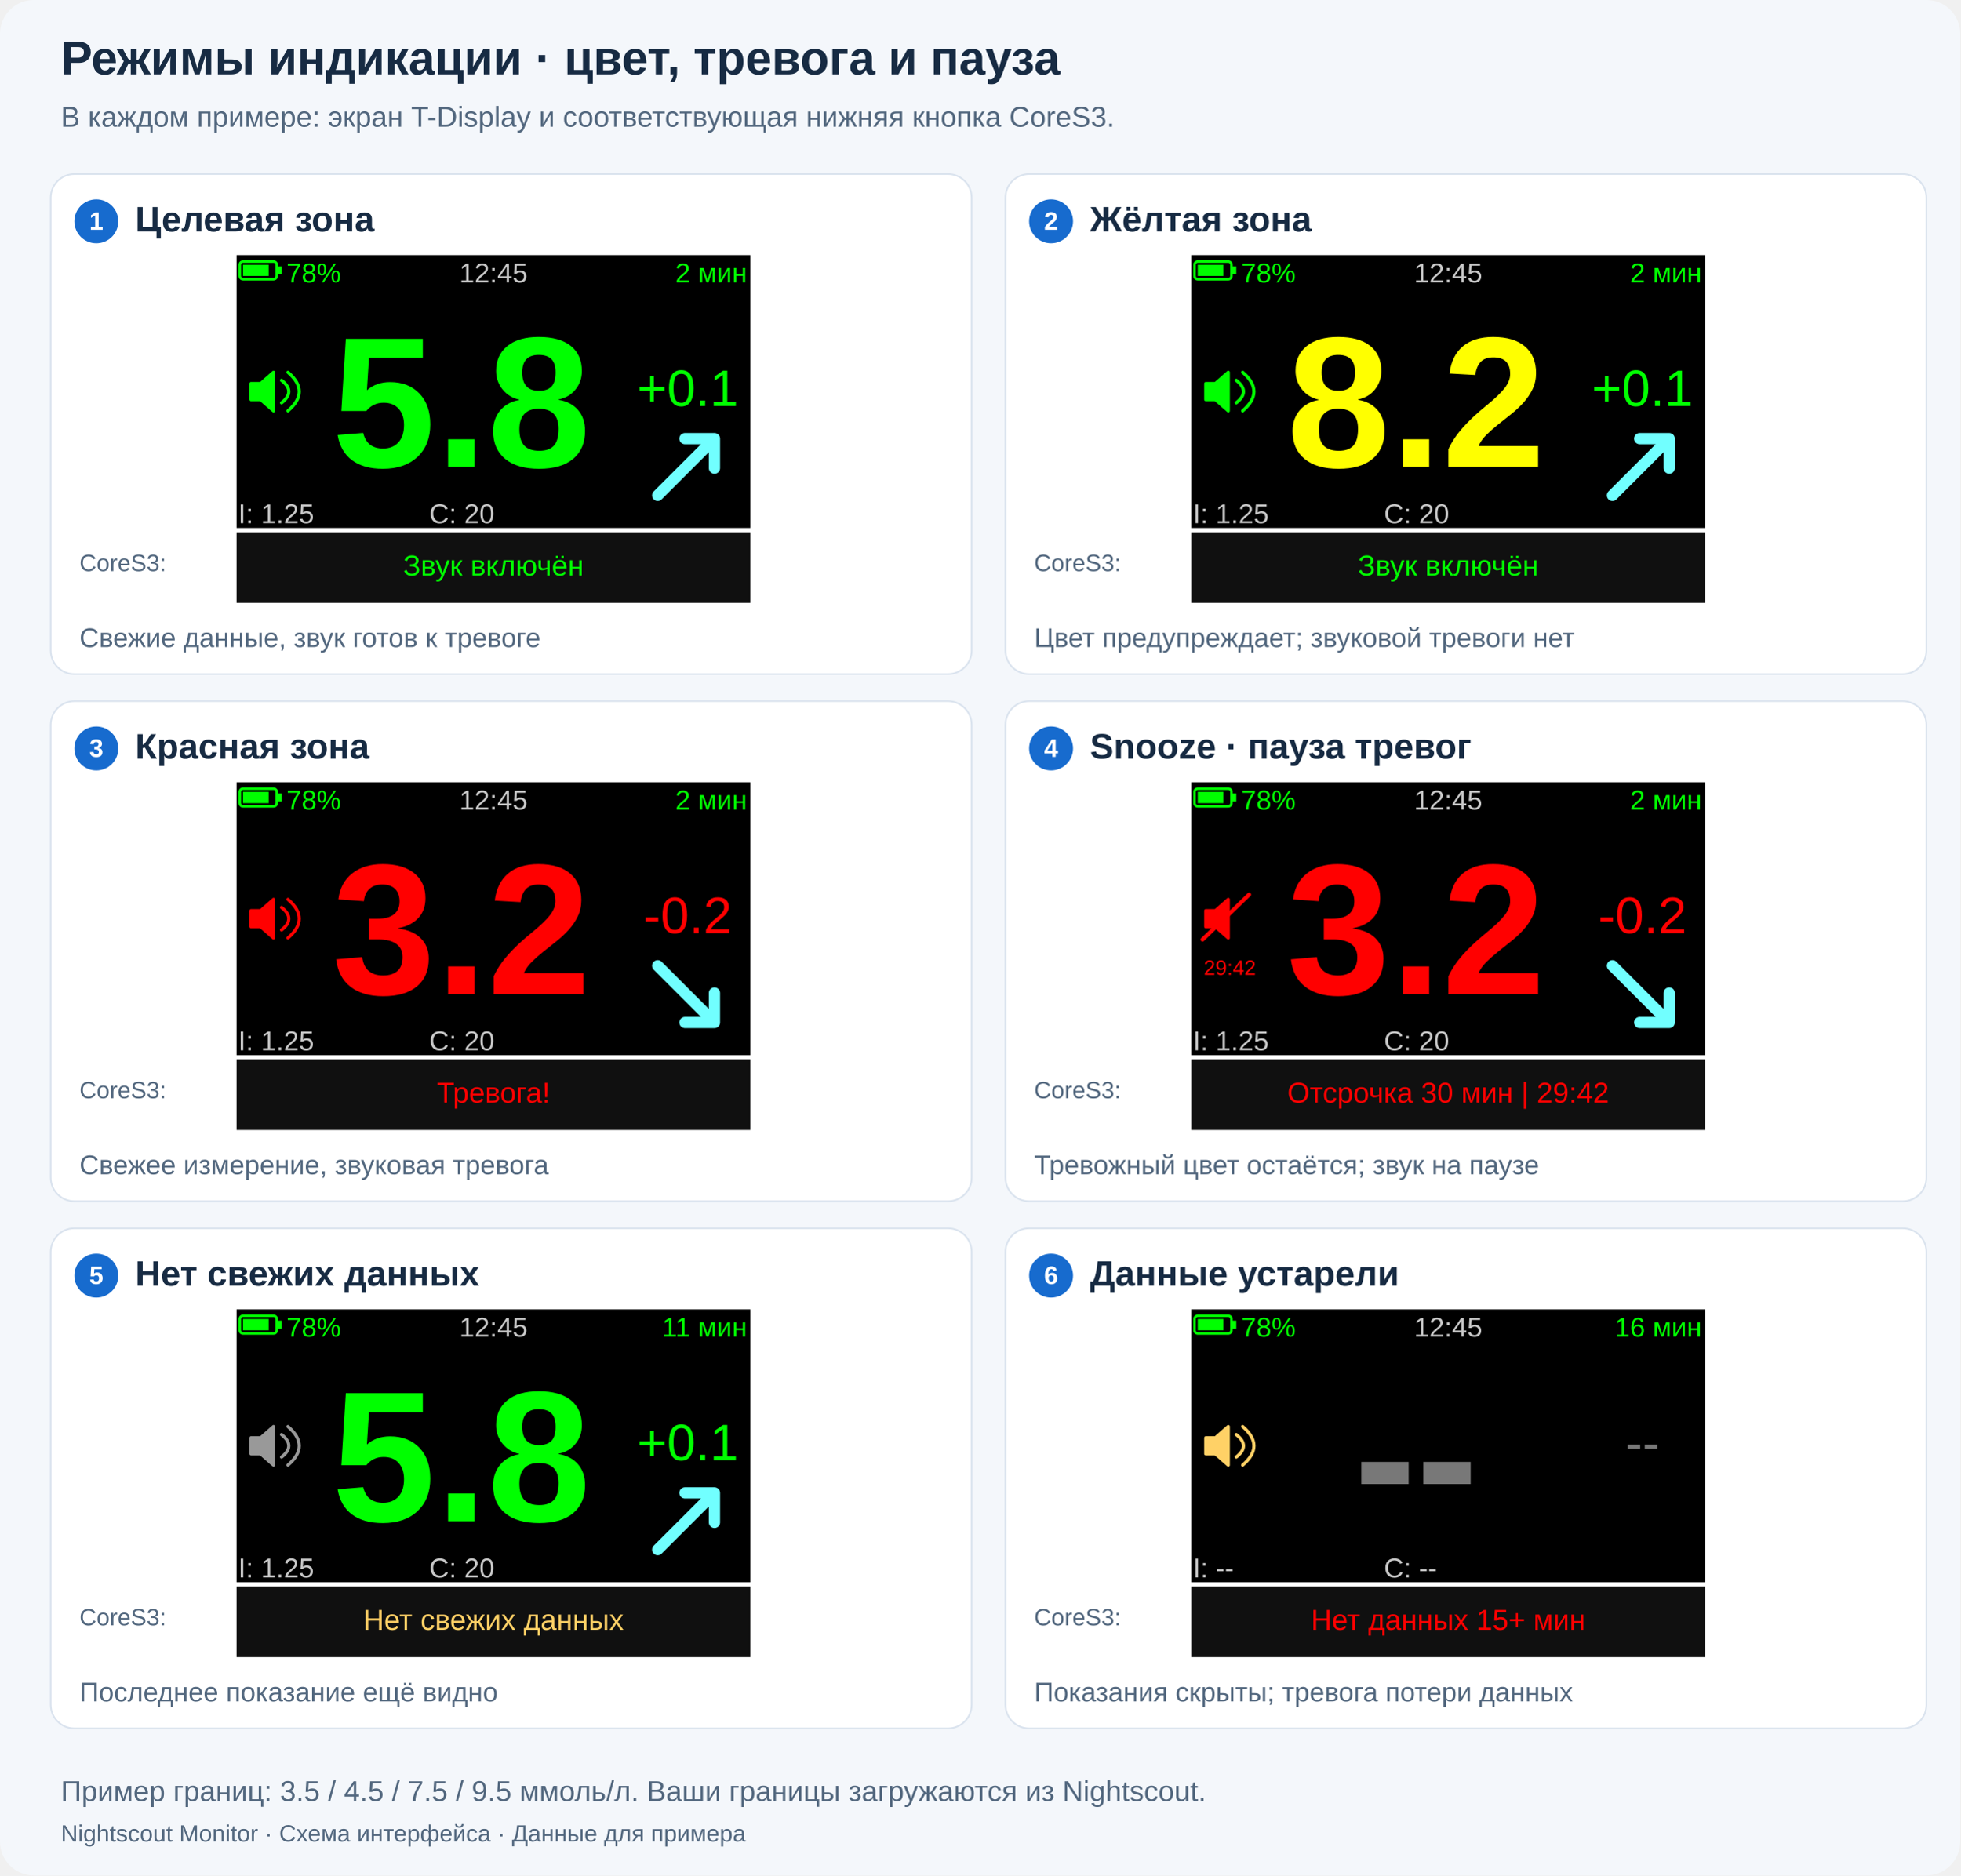
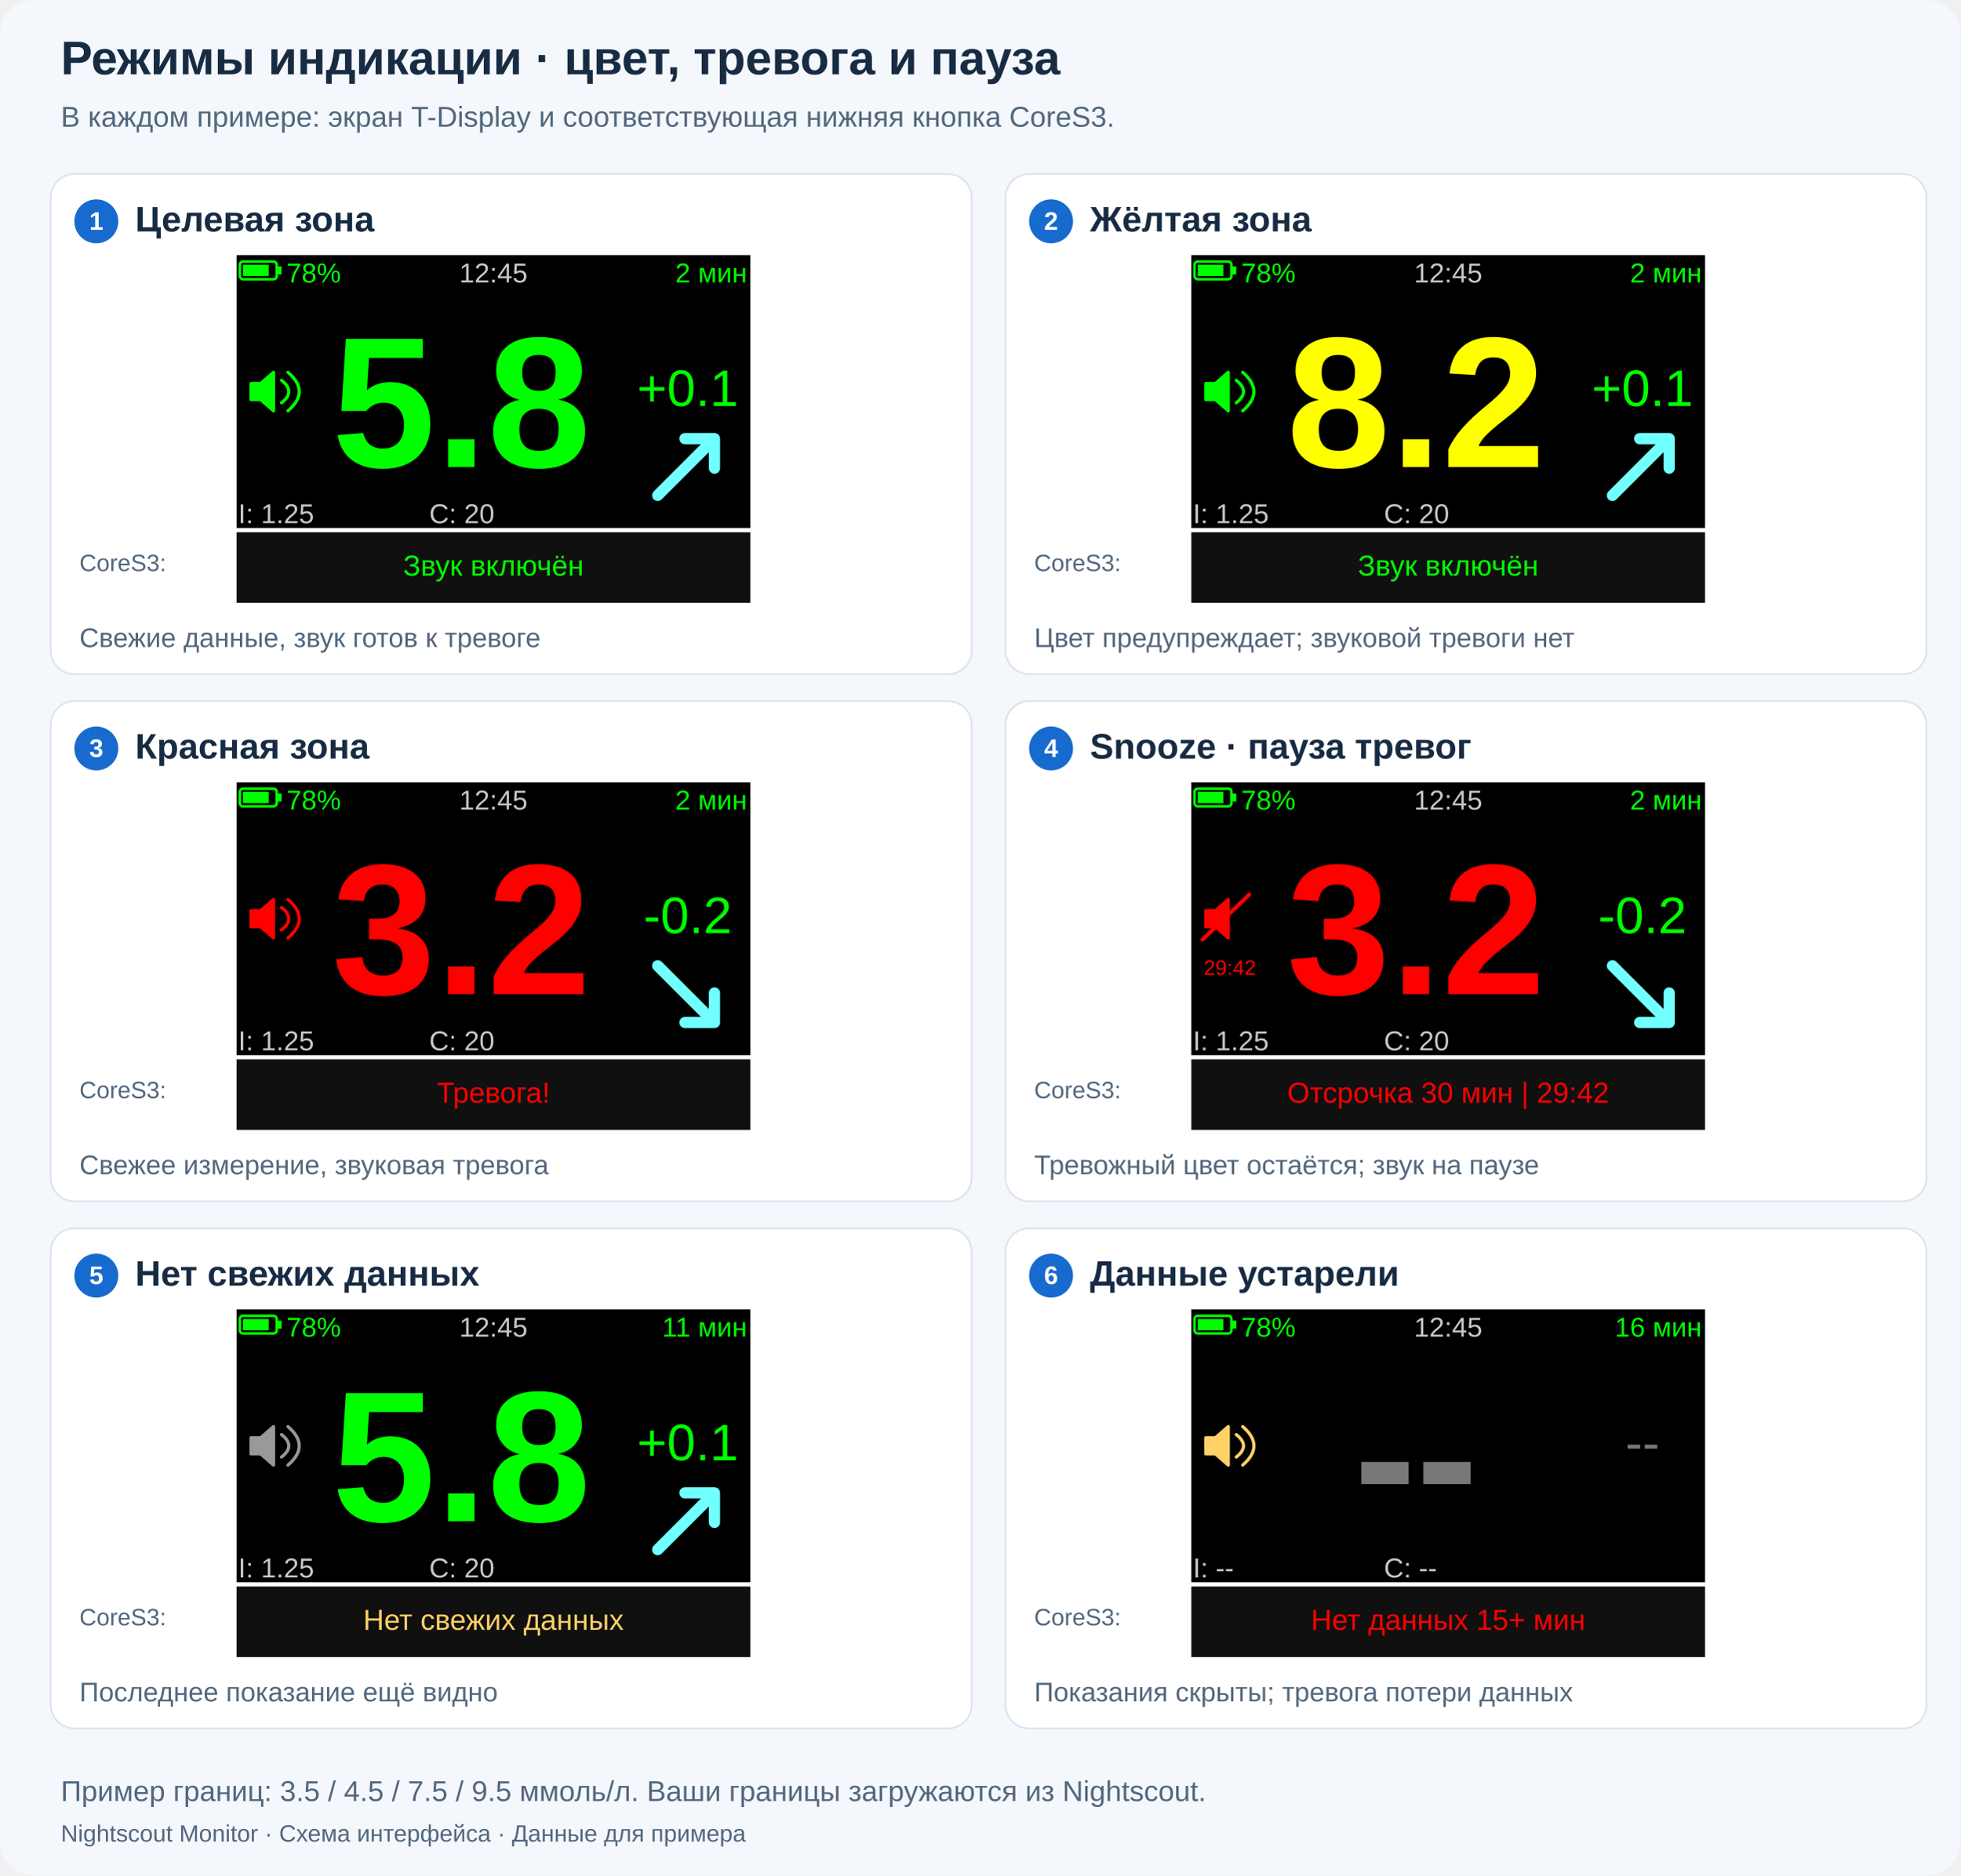
<svg xmlns="http://www.w3.org/2000/svg" width="1160" height="1110" viewBox="0 0 1160 1110" role="img" aria-labelledby="title desc">
  <rect x="0" y="0" width="1160" height="1110" rx="20" fill="#f4f7fb" stroke="none" stroke-width="1" />
  <text x="36" y="44" fill="#172b43" font-size="28" font-weight="700" text-anchor="start" font-family="Arial, sans-serif">Режимы индикации · цвет, тревога и пауза</text>
  <text x="36" y="75" fill="#52677e" font-size="17" font-weight="400" text-anchor="start" font-family="Arial, sans-serif">В каждом примере: экран T-Display и соответствующая нижняя кнопка CoreS3.</text>
  <rect x="30" y="103" width="545" height="296" rx="14" fill="#fff" stroke="#dae3ee" stroke-width="1" />
  <circle cx="57" cy="131" r="13" fill="#176bce" />
  <text x="57" y="136" fill="white" font-size="15" font-weight="700" text-anchor="middle" font-family="Arial, sans-serif">1</text>
  <text x="80" y="137" fill="#172b43" font-size="21" font-weight="700" text-anchor="start" font-family="Arial, sans-serif">Целевая зона</text>
  <g transform="translate(140 151) scale(0.95)">
    <rect x="0" y="0" width="320" height="170" rx="0" fill="#000" stroke="none" stroke-width="1" />
    <rect x="2" y="4" width="23" height="11" rx="2" fill="none" stroke="#00ff00" stroke-width="1.6" />
    <rect x="25" y="7" width="3" height="5" rx="0" fill="#00ff00" stroke="none" stroke-width="1" />
    <rect x="4" y="6" width="16" height="7" rx="0" fill="#00ff00" stroke="none" stroke-width="1" />
    <text x="31" y="17" fill="#00ff00" font-size="17" font-weight="400" text-anchor="start" font-family="Arial, sans-serif">78%</text>
    <text x="160" y="17" fill="#c8c8c8" font-size="17" font-weight="400" text-anchor="middle" font-family="Arial, sans-serif">12:45</text>
    <text x="318" y="17" fill="#00ff00" font-size="17" font-weight="400" text-anchor="end" font-family="Arial, sans-serif">2 мин</text>
    <text x="140" y="132.0" fill="#00ff00" font-size="116" font-weight="600" text-anchor="middle" font-family="Arial Narrow, Arial, sans-serif">5.8</text>
    <text x="281" y="94" fill="#00ff00" font-size="32" font-weight="400" text-anchor="middle" font-family="Arial, sans-serif">+0.1</text>
    <g transform="translate(280 132) rotate(-45) scale(1)">
      <path d="M-25 0 H25 M12 -13 L25 0 L12 13" fill="none" stroke="#71ffff" stroke-width="7" stroke-linecap="round" stroke-linejoin="round" />
    </g>
    <text x="1" y="167" fill="#c8c8c8" font-size="17" font-weight="400" text-anchor="start" font-family="Arial, sans-serif">I: 1.25</text>
    <text x="120" y="167" fill="#c8c8c8" font-size="17" font-weight="400" text-anchor="start" font-family="Arial, sans-serif">C: 20</text>
    <g transform="translate(9 70.0) scale(1)">
      <path d="M0 10 H6 L14 3 V27 L6 20 H0 Z" fill="#00ff00" stroke="#00ff00" stroke-width="2" stroke-linecap="round" stroke-linejoin="round" />
      <path d="M19 8 Q28 15 19 22 M23 3 Q37 15 23 27" fill="none" stroke="#00ff00" stroke-width="2" stroke-linecap="round" stroke-linejoin="round" />
    </g>
  </g>
  <text x="47" y="338" fill="#52677e" font-size="14" font-weight="400" text-anchor="start" font-family="Arial, sans-serif">CoreS3:</text>
  <g transform="translate(140 315) scale(0.95)">
    <rect x="0" y="0" width="320" height="44" rx="0" fill="#101010" stroke="none" stroke-width="1" />
    <text x="160" y="27" fill="#00ff00" font-size="18" font-weight="400" text-anchor="middle" font-family="Arial, sans-serif">Звук включён</text>
  </g>
  <text x="47" y="383" fill="#52677e" font-size="16" font-weight="400" text-anchor="start" font-family="Arial, sans-serif">Свежие данные, звук готов к тревоге</text>
  <rect x="595" y="103" width="545" height="296" rx="14" fill="#fff" stroke="#dae3ee" stroke-width="1" />
  <circle cx="622" cy="131" r="13" fill="#176bce" />
  <text x="622" y="136" fill="white" font-size="15" font-weight="700" text-anchor="middle" font-family="Arial, sans-serif">2</text>
  <text x="645" y="137" fill="#172b43" font-size="21" font-weight="700" text-anchor="start" font-family="Arial, sans-serif">Жёлтая зона</text>
  <g transform="translate(705 151) scale(0.95)">
    <rect x="0" y="0" width="320" height="170" rx="0" fill="#000" stroke="none" stroke-width="1" />
    <rect x="2" y="4" width="23" height="11" rx="2" fill="none" stroke="#00ff00" stroke-width="1.6" />
    <rect x="25" y="7" width="3" height="5" rx="0" fill="#00ff00" stroke="none" stroke-width="1" />
    <rect x="4" y="6" width="16" height="7" rx="0" fill="#00ff00" stroke="none" stroke-width="1" />
    <text x="31" y="17" fill="#00ff00" font-size="17" font-weight="400" text-anchor="start" font-family="Arial, sans-serif">78%</text>
    <text x="160" y="17" fill="#c8c8c8" font-size="17" font-weight="400" text-anchor="middle" font-family="Arial, sans-serif">12:45</text>
    <text x="318" y="17" fill="#00ff00" font-size="17" font-weight="400" text-anchor="end" font-family="Arial, sans-serif">2 мин</text>
    <text x="140" y="132.0" fill="#ffff00" font-size="116" font-weight="600" text-anchor="middle" font-family="Arial Narrow, Arial, sans-serif">8.2</text>
    <text x="281" y="94" fill="#00ff00" font-size="32" font-weight="400" text-anchor="middle" font-family="Arial, sans-serif">+0.1</text>
    <g transform="translate(280 132) rotate(-45) scale(1)">
      <path d="M-25 0 H25 M12 -13 L25 0 L12 13" fill="none" stroke="#71ffff" stroke-width="7" stroke-linecap="round" stroke-linejoin="round" />
    </g>
    <text x="1" y="167" fill="#c8c8c8" font-size="17" font-weight="400" text-anchor="start" font-family="Arial, sans-serif">I: 1.25</text>
    <text x="120" y="167" fill="#c8c8c8" font-size="17" font-weight="400" text-anchor="start" font-family="Arial, sans-serif">C: 20</text>
    <g transform="translate(9 70.0) scale(1)">
      <path d="M0 10 H6 L14 3 V27 L6 20 H0 Z" fill="#00ff00" stroke="#00ff00" stroke-width="2" stroke-linecap="round" stroke-linejoin="round" />
      <path d="M19 8 Q28 15 19 22 M23 3 Q37 15 23 27" fill="none" stroke="#00ff00" stroke-width="2" stroke-linecap="round" stroke-linejoin="round" />
    </g>
  </g>
  <text x="612" y="338" fill="#52677e" font-size="14" font-weight="400" text-anchor="start" font-family="Arial, sans-serif">CoreS3:</text>
  <g transform="translate(705 315) scale(0.95)">
    <rect x="0" y="0" width="320" height="44" rx="0" fill="#101010" stroke="none" stroke-width="1" />
    <text x="160" y="27" fill="#00ff00" font-size="18" font-weight="400" text-anchor="middle" font-family="Arial, sans-serif">Звук включён</text>
  </g>
  <text x="612" y="383" fill="#52677e" font-size="16" font-weight="400" text-anchor="start" font-family="Arial, sans-serif">Цвет предупреждает; звуковой тревоги нет</text>
  <rect x="30" y="415" width="545" height="296" rx="14" fill="#fff" stroke="#dae3ee" stroke-width="1" />
  <circle cx="57" cy="443" r="13" fill="#176bce" />
  <text x="57" y="448" fill="white" font-size="15" font-weight="700" text-anchor="middle" font-family="Arial, sans-serif">3</text>
  <text x="80" y="449" fill="#172b43" font-size="21" font-weight="700" text-anchor="start" font-family="Arial, sans-serif">Красная зона</text>
  <g transform="translate(140 463) scale(0.95)">
    <rect x="0" y="0" width="320" height="170" rx="0" fill="#000" stroke="none" stroke-width="1" />
    <rect x="2" y="4" width="23" height="11" rx="2" fill="none" stroke="#00ff00" stroke-width="1.6" />
    <rect x="25" y="7" width="3" height="5" rx="0" fill="#00ff00" stroke="none" stroke-width="1" />
    <rect x="4" y="6" width="16" height="7" rx="0" fill="#00ff00" stroke="none" stroke-width="1" />
    <text x="31" y="17" fill="#00ff00" font-size="17" font-weight="400" text-anchor="start" font-family="Arial, sans-serif">78%</text>
    <text x="160" y="17" fill="#c8c8c8" font-size="17" font-weight="400" text-anchor="middle" font-family="Arial, sans-serif">12:45</text>
    <text x="318" y="17" fill="#00ff00" font-size="17" font-weight="400" text-anchor="end" font-family="Arial, sans-serif">2 мин</text>
    <text x="140" y="132.0" fill="#ff0000" font-size="116" font-weight="600" text-anchor="middle" font-family="Arial Narrow, Arial, sans-serif">3.2</text>
-     <text x="281" y="94" fill="#ff0000" font-size="32" font-weight="400" text-anchor="middle" font-family="Arial, sans-serif">-0.2</text>
+     <text x="281" y="94" fill="#00ff00" font-size="32" font-weight="400" text-anchor="middle" font-family="Arial, sans-serif">-0.2</text>
    <g transform="translate(280 132) rotate(45) scale(1)">
      <path d="M-25 0 H25 M12 -13 L25 0 L12 13" fill="none" stroke="#71ffff" stroke-width="7" stroke-linecap="round" stroke-linejoin="round" />
    </g>
    <text x="1" y="167" fill="#c8c8c8" font-size="17" font-weight="400" text-anchor="start" font-family="Arial, sans-serif">I: 1.25</text>
    <text x="120" y="167" fill="#c8c8c8" font-size="17" font-weight="400" text-anchor="start" font-family="Arial, sans-serif">C: 20</text>
    <g transform="translate(9 70.0) scale(1)">
      <path d="M0 10 H6 L14 3 V27 L6 20 H0 Z" fill="#ff0000" stroke="#ff0000" stroke-width="2" stroke-linecap="round" stroke-linejoin="round" />
      <path d="M19 8 Q28 15 19 22 M23 3 Q37 15 23 27" fill="none" stroke="#ff0000" stroke-width="2" stroke-linecap="round" stroke-linejoin="round" />
    </g>
  </g>
  <text x="47" y="650" fill="#52677e" font-size="14" font-weight="400" text-anchor="start" font-family="Arial, sans-serif">CoreS3:</text>
  <g transform="translate(140 627) scale(0.95)">
    <rect x="0" y="0" width="320" height="44" rx="0" fill="#101010" stroke="none" stroke-width="1" />
    <text x="160" y="27" fill="#ff0000" font-size="18" font-weight="400" text-anchor="middle" font-family="Arial, sans-serif">Тревога!</text>
  </g>
  <text x="47" y="695" fill="#52677e" font-size="16" font-weight="400" text-anchor="start" font-family="Arial, sans-serif">Свежее измерение, звуковая тревога</text>
  <rect x="595" y="415" width="545" height="296" rx="14" fill="#fff" stroke="#dae3ee" stroke-width="1" />
  <circle cx="622" cy="443" r="13" fill="#176bce" />
  <text x="622" y="448" fill="white" font-size="15" font-weight="700" text-anchor="middle" font-family="Arial, sans-serif">4</text>
  <text x="645" y="449" fill="#172b43" font-size="21" font-weight="700" text-anchor="start" font-family="Arial, sans-serif">Snooze · пауза тревог</text>
  <g transform="translate(705 463) scale(0.95)">
    <rect x="0" y="0" width="320" height="170" rx="0" fill="#000" stroke="none" stroke-width="1" />
    <rect x="2" y="4" width="23" height="11" rx="2" fill="none" stroke="#00ff00" stroke-width="1.6" />
    <rect x="25" y="7" width="3" height="5" rx="0" fill="#00ff00" stroke="none" stroke-width="1" />
    <rect x="4" y="6" width="16" height="7" rx="0" fill="#00ff00" stroke="none" stroke-width="1" />
    <text x="31" y="17" fill="#00ff00" font-size="17" font-weight="400" text-anchor="start" font-family="Arial, sans-serif">78%</text>
    <text x="160" y="17" fill="#c8c8c8" font-size="17" font-weight="400" text-anchor="middle" font-family="Arial, sans-serif">12:45</text>
    <text x="318" y="17" fill="#00ff00" font-size="17" font-weight="400" text-anchor="end" font-family="Arial, sans-serif">2 мин</text>
    <text x="140" y="132.0" fill="#ff0000" font-size="116" font-weight="600" text-anchor="middle" font-family="Arial Narrow, Arial, sans-serif">3.2</text>
-     <text x="281" y="94" fill="#ff0000" font-size="32" font-weight="400" text-anchor="middle" font-family="Arial, sans-serif">-0.2</text>
+     <text x="281" y="94" fill="#00ff00" font-size="32" font-weight="400" text-anchor="middle" font-family="Arial, sans-serif">-0.2</text>
    <g transform="translate(280 132) rotate(45) scale(1)">
      <path d="M-25 0 H25 M12 -13 L25 0 L12 13" fill="none" stroke="#71ffff" stroke-width="7" stroke-linecap="round" stroke-linejoin="round" />
    </g>
    <text x="1" y="167" fill="#c8c8c8" font-size="17" font-weight="400" text-anchor="start" font-family="Arial, sans-serif">I: 1.25</text>
    <text x="120" y="167" fill="#c8c8c8" font-size="17" font-weight="400" text-anchor="start" font-family="Arial, sans-serif">C: 20</text>
    <g transform="translate(9 70.0) scale(1)">
      <path d="M0 10 H6 L14 3 V27 L6 20 H0 Z" fill="#ff0000" stroke="#ff0000" stroke-width="2" stroke-linecap="round" stroke-linejoin="round" />
      <path d="M-2 28 L27 0" fill="none" stroke="#ff0000" stroke-width="2.5" stroke-linecap="round" stroke-linejoin="round" />
    </g>
    <text x="24" y="120.0" fill="#ff0000" font-size="13" font-weight="400" text-anchor="middle" font-family="Arial, sans-serif">29:42</text>
  </g>
  <text x="612" y="650" fill="#52677e" font-size="14" font-weight="400" text-anchor="start" font-family="Arial, sans-serif">CoreS3:</text>
  <g transform="translate(705 627) scale(0.95)">
    <rect x="0" y="0" width="320" height="44" rx="0" fill="#101010" stroke="none" stroke-width="1" />
    <text x="160" y="27" fill="#ff0000" font-size="18" font-weight="400" text-anchor="middle" font-family="Arial, sans-serif">Отсрочка 30 мин | 29:42</text>
  </g>
  <text x="612" y="695" fill="#52677e" font-size="16" font-weight="400" text-anchor="start" font-family="Arial, sans-serif">Тревожный цвет остаётся; звук на паузе</text>
  <rect x="30" y="727" width="545" height="296" rx="14" fill="#fff" stroke="#dae3ee" stroke-width="1" />
  <circle cx="57" cy="755" r="13" fill="#176bce" />
  <text x="57" y="760" fill="white" font-size="15" font-weight="700" text-anchor="middle" font-family="Arial, sans-serif">5</text>
  <text x="80" y="761" fill="#172b43" font-size="21" font-weight="700" text-anchor="start" font-family="Arial, sans-serif">Нет свежих данных</text>
  <g transform="translate(140 775) scale(0.95)">
    <rect x="0" y="0" width="320" height="170" rx="0" fill="#000" stroke="none" stroke-width="1" />
    <rect x="2" y="4" width="23" height="11" rx="2" fill="none" stroke="#00ff00" stroke-width="1.6" />
    <rect x="25" y="7" width="3" height="5" rx="0" fill="#00ff00" stroke="none" stroke-width="1" />
    <rect x="4" y="6" width="16" height="7" rx="0" fill="#00ff00" stroke="none" stroke-width="1" />
    <text x="31" y="17" fill="#00ff00" font-size="17" font-weight="400" text-anchor="start" font-family="Arial, sans-serif">78%</text>
    <text x="160" y="17" fill="#c8c8c8" font-size="17" font-weight="400" text-anchor="middle" font-family="Arial, sans-serif">12:45</text>
    <text x="318" y="17" fill="#00ff00" font-size="17" font-weight="400" text-anchor="end" font-family="Arial, sans-serif">11 мин</text>
    <text x="140" y="132.0" fill="#00ff00" font-size="116" font-weight="600" text-anchor="middle" font-family="Arial Narrow, Arial, sans-serif">5.8</text>
    <text x="281" y="94" fill="#00ff00" font-size="32" font-weight="400" text-anchor="middle" font-family="Arial, sans-serif">+0.1</text>
    <g transform="translate(280 132) rotate(-45) scale(1)">
      <path d="M-25 0 H25 M12 -13 L25 0 L12 13" fill="none" stroke="#71ffff" stroke-width="7" stroke-linecap="round" stroke-linejoin="round" />
    </g>
    <text x="1" y="167" fill="#c8c8c8" font-size="17" font-weight="400" text-anchor="start" font-family="Arial, sans-serif">I: 1.25</text>
    <text x="120" y="167" fill="#c8c8c8" font-size="17" font-weight="400" text-anchor="start" font-family="Arial, sans-serif">C: 20</text>
    <g transform="translate(9 70.0) scale(1)">
      <path d="M0 10 H6 L14 3 V27 L6 20 H0 Z" fill="#999999" stroke="#999999" stroke-width="2" stroke-linecap="round" stroke-linejoin="round" />
      <path d="M19 8 Q28 15 19 22 M23 3 Q37 15 23 27" fill="none" stroke="#999999" stroke-width="2" stroke-linecap="round" stroke-linejoin="round" />
    </g>
  </g>
  <text x="47" y="962" fill="#52677e" font-size="14" font-weight="400" text-anchor="start" font-family="Arial, sans-serif">CoreS3:</text>
  <g transform="translate(140 939) scale(0.95)">
    <rect x="0" y="0" width="320" height="44" rx="0" fill="#101010" stroke="none" stroke-width="1" />
    <text x="160" y="27" fill="#ffd166" font-size="18" font-weight="400" text-anchor="middle" font-family="Arial, sans-serif">Нет свежих данных</text>
  </g>
  <text x="47" y="1007" fill="#52677e" font-size="16" font-weight="400" text-anchor="start" font-family="Arial, sans-serif">Последнее показание ещё видно</text>
  <rect x="595" y="727" width="545" height="296" rx="14" fill="#fff" stroke="#dae3ee" stroke-width="1" />
  <circle cx="622" cy="755" r="13" fill="#176bce" />
  <text x="622" y="760" fill="white" font-size="15" font-weight="700" text-anchor="middle" font-family="Arial, sans-serif">6</text>
  <text x="645" y="761" fill="#172b43" font-size="21" font-weight="700" text-anchor="start" font-family="Arial, sans-serif">Данные устарели</text>
  <g transform="translate(705 775) scale(0.95)">
    <rect x="0" y="0" width="320" height="170" rx="0" fill="#000" stroke="none" stroke-width="1" />
    <rect x="2" y="4" width="23" height="11" rx="2" fill="none" stroke="#00ff00" stroke-width="1.6" />
    <rect x="25" y="7" width="3" height="5" rx="0" fill="#00ff00" stroke="none" stroke-width="1" />
    <rect x="4" y="6" width="16" height="7" rx="0" fill="#00ff00" stroke="none" stroke-width="1" />
    <text x="31" y="17" fill="#00ff00" font-size="17" font-weight="400" text-anchor="start" font-family="Arial, sans-serif">78%</text>
    <text x="160" y="17" fill="#c8c8c8" font-size="17" font-weight="400" text-anchor="middle" font-family="Arial, sans-serif">12:45</text>
    <text x="318" y="17" fill="#00ff00" font-size="17" font-weight="400" text-anchor="end" font-family="Arial, sans-serif">16 мин</text>
    <text x="140" y="132.0" fill="#787878" font-size="116" font-weight="600" text-anchor="middle" font-family="Arial Narrow, Arial, sans-serif">--</text>
    <text x="281" y="94" fill="#787878" font-size="32" font-weight="400" text-anchor="middle" font-family="Arial, sans-serif">--</text>
    <text x="1" y="167" fill="#c8c8c8" font-size="17" font-weight="400" text-anchor="start" font-family="Arial, sans-serif">I: --</text>
    <text x="120" y="167" fill="#c8c8c8" font-size="17" font-weight="400" text-anchor="start" font-family="Arial, sans-serif">C: --</text>
    <g transform="translate(9 70.0) scale(1)">
      <path d="M0 10 H6 L14 3 V27 L6 20 H0 Z" fill="#ffd166" stroke="#ffd166" stroke-width="2" stroke-linecap="round" stroke-linejoin="round" />
      <path d="M19 8 Q28 15 19 22 M23 3 Q37 15 23 27" fill="none" stroke="#ffd166" stroke-width="2" stroke-linecap="round" stroke-linejoin="round" />
    </g>
  </g>
  <text x="612" y="962" fill="#52677e" font-size="14" font-weight="400" text-anchor="start" font-family="Arial, sans-serif">CoreS3:</text>
  <g transform="translate(705 939) scale(0.95)">
    <rect x="0" y="0" width="320" height="44" rx="0" fill="#101010" stroke="none" stroke-width="1" />
    <text x="160" y="27" fill="#ff0000" font-size="18" font-weight="400" text-anchor="middle" font-family="Arial, sans-serif">Нет данных 15+ мин</text>
  </g>
  <text x="612" y="1007" fill="#52677e" font-size="16" font-weight="400" text-anchor="start" font-family="Arial, sans-serif">Показания скрыты; тревога потери данных</text>
  <text x="36" y="1066" fill="#52677e" font-size="17" font-weight="400" text-anchor="start" font-family="Arial, sans-serif">Пример границ: 3.5 / 4.5 / 7.5 / 9.5 ммоль/л. Ваши границы загружаются из Nightscout.</text>
  <text x="36" y="1090" fill="#52677e" font-size="14" font-weight="400" text-anchor="start" font-family="Arial, sans-serif">Nightscout Monitor · Схема интерфейса · Данные для примера</text>
</svg>
